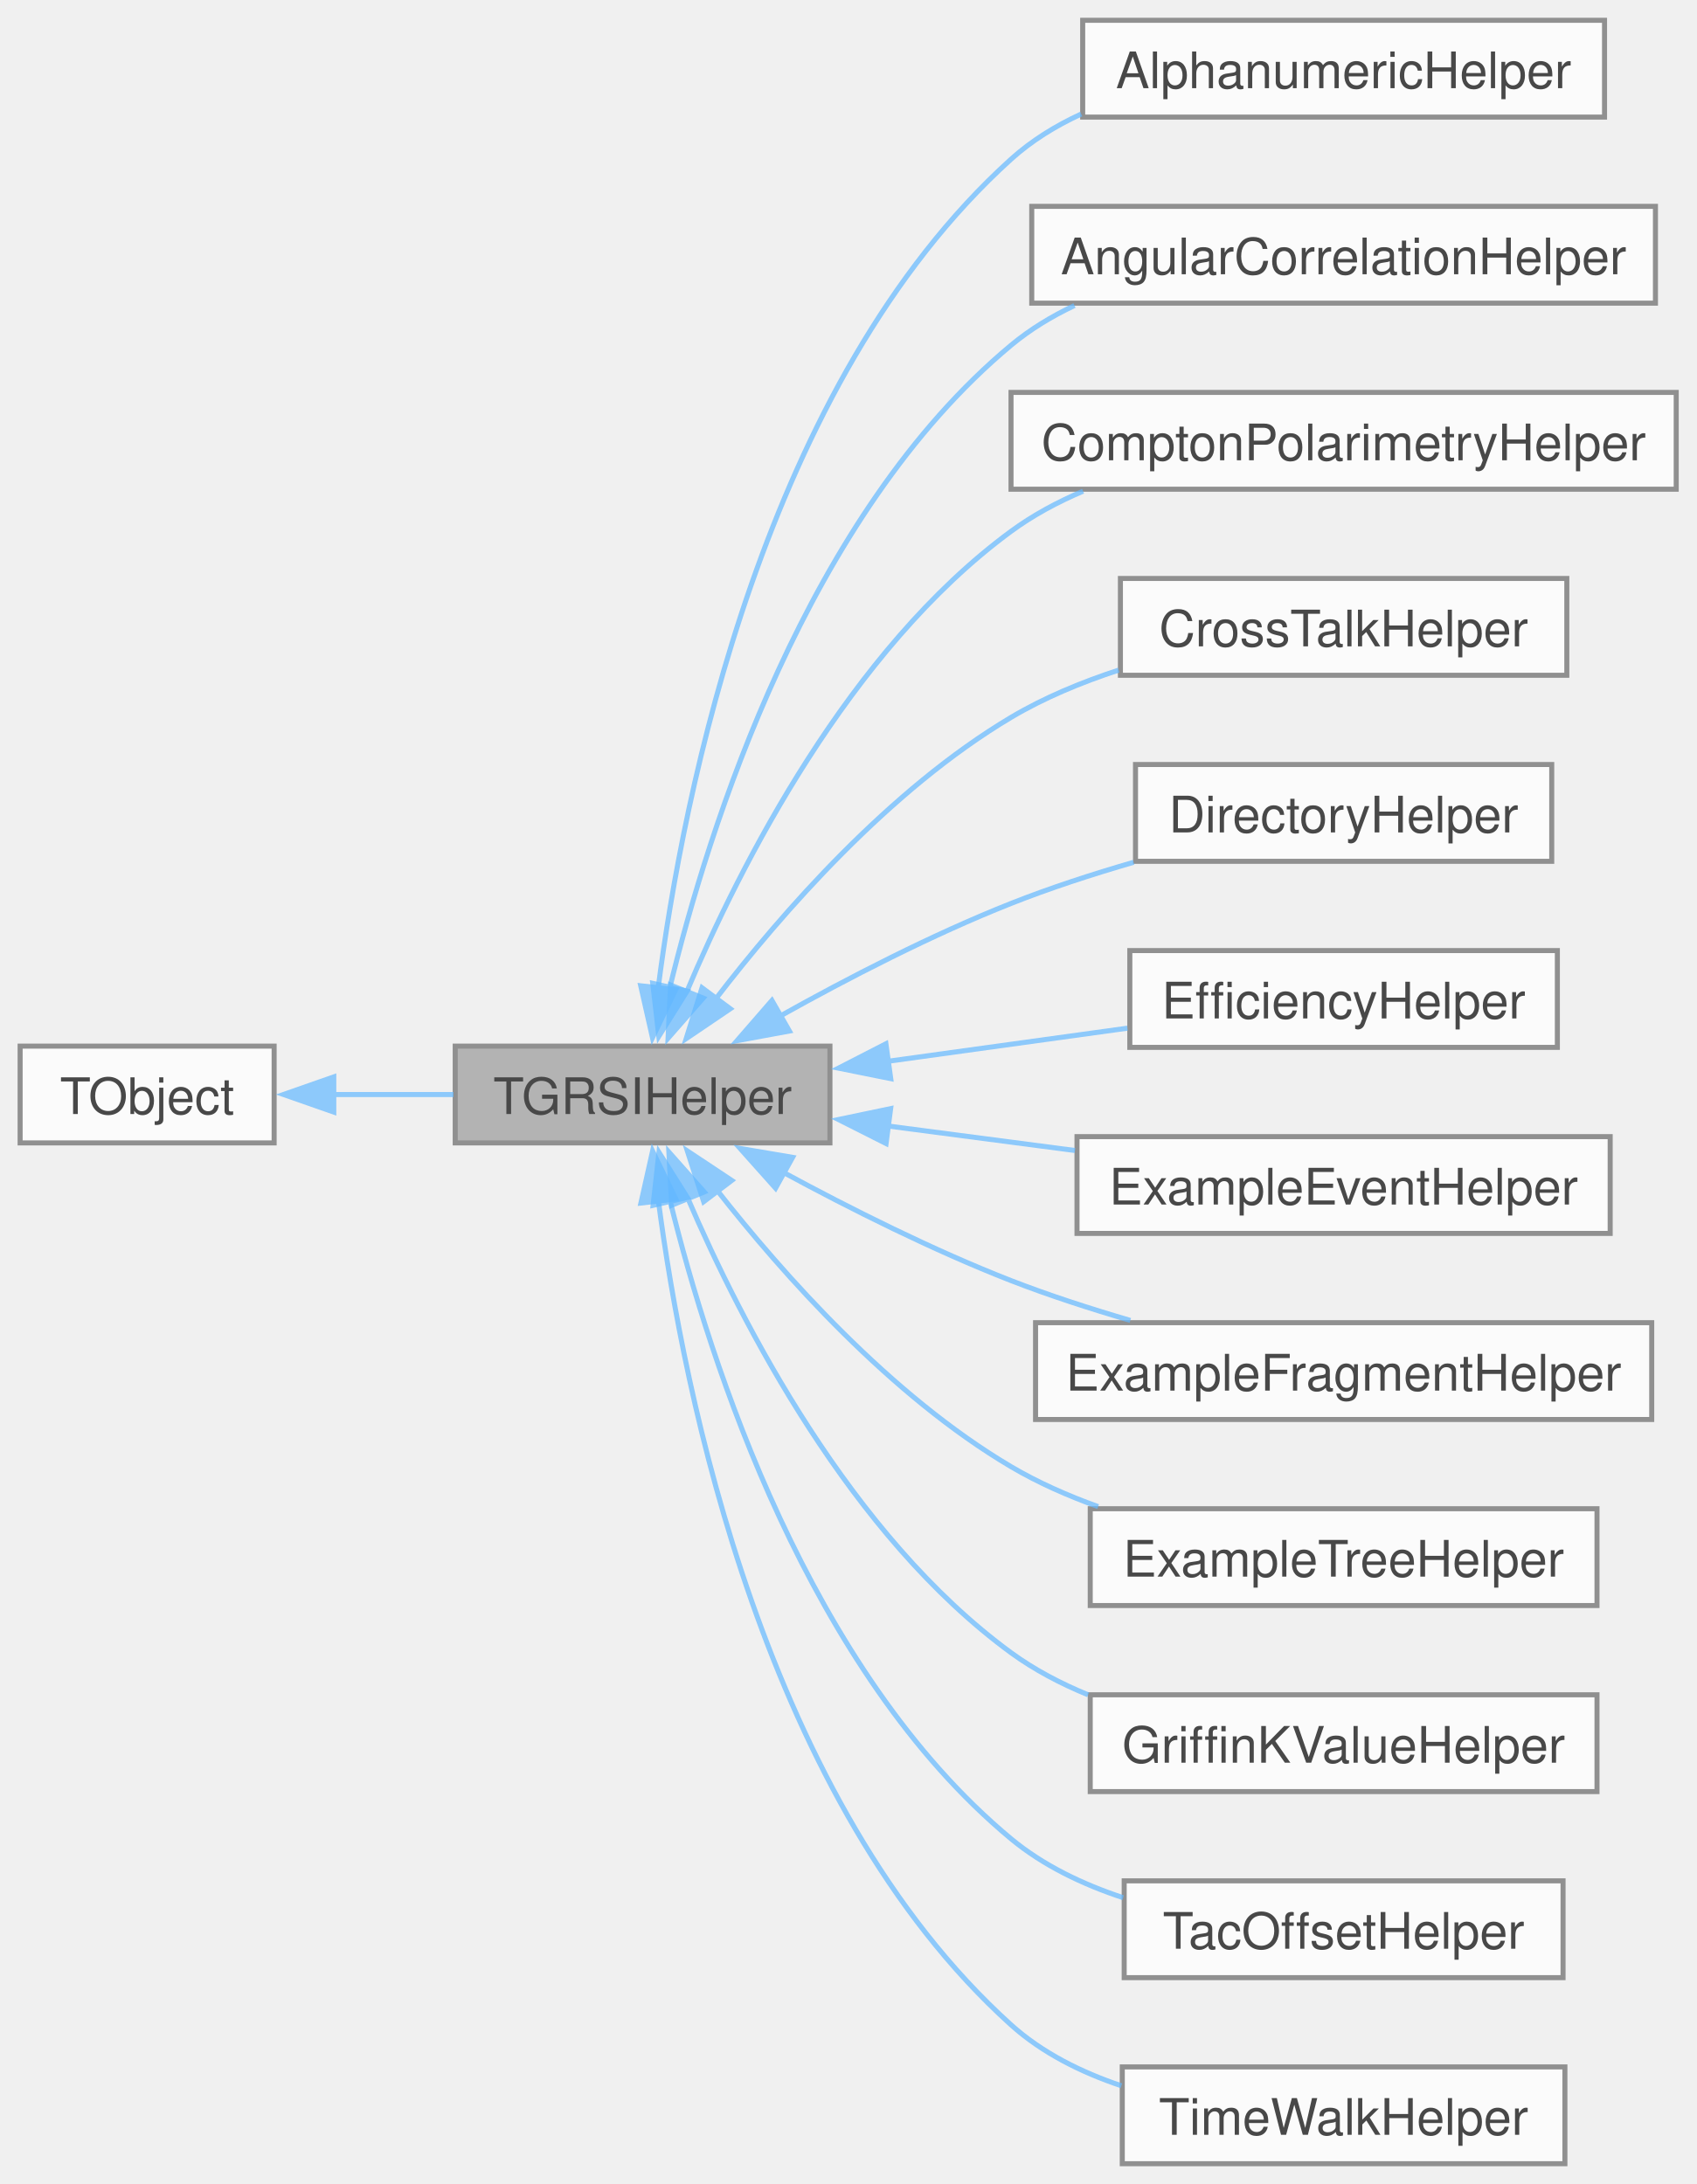
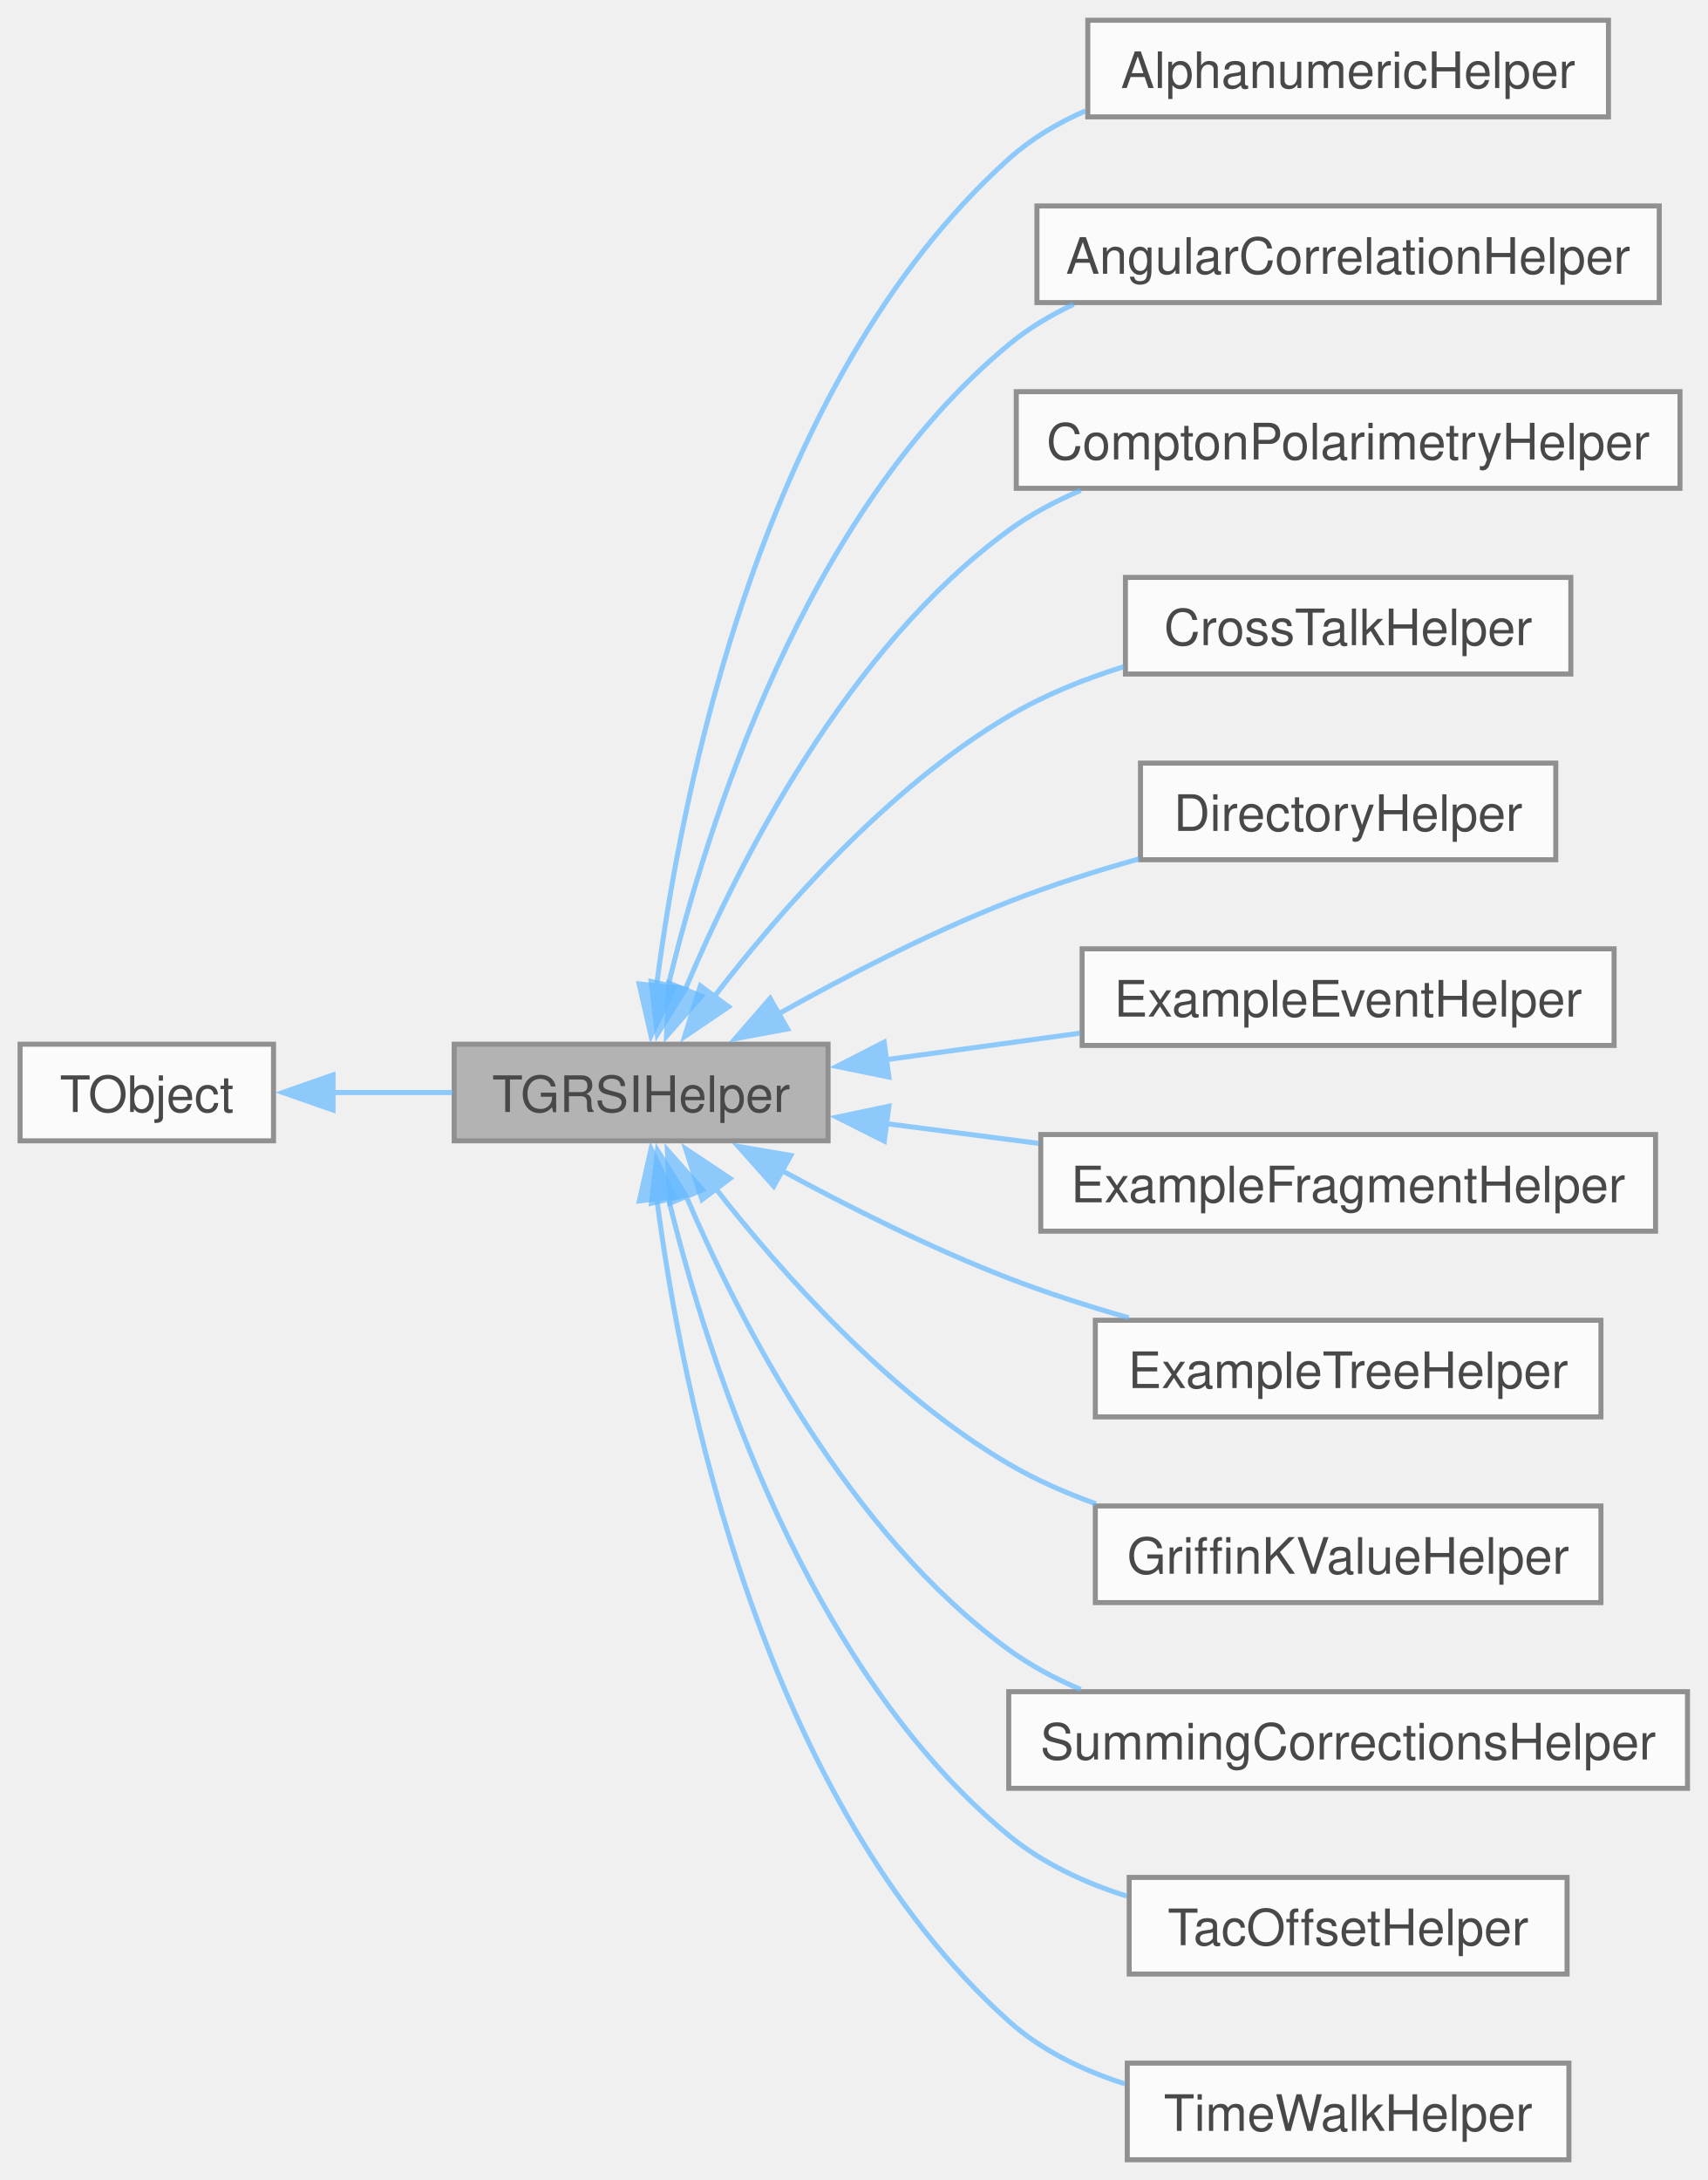
- <svg xmlns="http://www.w3.org/2000/svg" xmlns:xlink="http://www.w3.org/1999/xlink" width="337pt" height="434pt" viewBox="0.00 0.00 337.25 434.25">
+ <svg xmlns="http://www.w3.org/2000/svg" xmlns:xlink="http://www.w3.org/1999/xlink" width="340pt" height="434pt" viewBox="0.00 0.00 340.25 434.25">
  <svg id="main" version="1.1" xml:space="preserve">
    <style type="text/css">
.node, .edge {opacity: 0.7;}
.node.selected, .edge.selected {opacity: 1;}
.edge:hover path { stroke: red; }
.edge:hover polygon { stroke: red; fill: red; }
</style>
    <svg id="graph" class="graph">
      <g id="graph0" class="graph" transform="scale(1 1) rotate(0) translate(4 430.25)">
        <g id="Node000001" class="node">
          <g id="a_Node000001">
            <a xlink:title=" ">
              <polygon fill="#999999" stroke="#666666" points="161,-222.25 86.5,-222.25 86.5,-203 161,-203 161,-222.25" />
              <text text-anchor="middle" x="123.75" y="-208.75" font-family="Helvetica,sans-Serif" font-size="10.00">TGRSIHelper</text>
            </a>
          </g>
        </g>
        <g id="Node000003" class="node">
          <g id="a_Node000003">
            <a xlink:href="class_alphanumeric_helper.html" target="_top" xlink:title=" ">
-               <polygon fill="white" stroke="#666666" points="315,-426.25 211.25,-426.25 211.25,-407 315,-407 315,-426.25" />
-               <text text-anchor="middle" x="263.12" y="-412.75" font-family="Helvetica,sans-Serif" font-size="10.00">AlphanumericHelper</text>
+               <polygon fill="white" stroke="#666666" points="316.5,-426.25 212.75,-426.25 212.75,-407 316.5,-407 316.5,-426.25" />
+               <text text-anchor="middle" x="264.62" y="-412.75" font-family="Helvetica,sans-Serif" font-size="10.00">AlphanumericHelper</text>
            </a>
          </g>
        </g>
        <g id="edge2_Node000001_Node000003" class="edge">
          <g id="a_edge2_Node000001_Node000003">
            <a xlink:title=" ">
-               <path fill="none" stroke="#63b8ff" d="M126.84,-233.71C131.79,-272.24 147.82,-354.17 197,-398.62 201.09,-402.32 205.87,-405.27 210.96,-407.61" />
-               <polygon fill="#63b8ff" stroke="#63b8ff" points="130.33,-233.46 125.72,-223.92 123.38,-234.25 130.33,-233.46" />
+               <path fill="none" stroke="#63b8ff" d="M126.81,-233.73C131.73,-272.31 147.69,-354.31 197,-398.62 201.46,-402.63 206.71,-405.76 212.29,-408.2" />
+               <polygon fill="#63b8ff" stroke="#63b8ff" points="130.31,-233.48 125.71,-223.93 123.35,-234.26 130.31,-233.48" />
            </a>
          </g>
        </g>
        <g id="Node000004" class="node">
          <g id="a_Node000004">
            <a xlink:href="class_angular_correlation_helper.html" target="_top" xlink:title=" ">
-               <polygon fill="white" stroke="#666666" points="325.12,-389.25 201.12,-389.25 201.12,-370 325.12,-370 325.12,-389.25" />
-               <text text-anchor="middle" x="263.12" y="-375.75" font-family="Helvetica,sans-Serif" font-size="10.00">AngularCorrelationHelper</text>
+               <polygon fill="white" stroke="#666666" points="326.62,-389.25 202.62,-389.25 202.62,-370 326.62,-370 326.62,-389.25" />
+               <text text-anchor="middle" x="264.62" y="-375.75" font-family="Helvetica,sans-Serif" font-size="10.00">AngularCorrelationHelper</text>
            </a>
          </g>
        </g>
        <g id="edge3_Node000001_Node000004" class="edge">
          <g id="a_edge3_Node000001_Node000004">
            <a xlink:title=" ">
-               <path fill="none" stroke="#63b8ff" d="M129.09,-233.56C136.91,-265.91 156.45,-327.85 197,-361.62 200.79,-364.78 205.08,-367.38 209.62,-369.53" />
-               <polygon fill="#63b8ff" stroke="#63b8ff" points="132.6,-233.19 126.98,-224.2 125.77,-234.73 132.6,-233.19" />
+               <path fill="none" stroke="#63b8ff" d="M129.07,-233.59C136.85,-265.98 156.36,-327.97 197,-361.62 200.88,-364.83 205.27,-367.48 209.92,-369.65" />
+               <polygon fill="#63b8ff" stroke="#63b8ff" points="132.57,-233.21 126.97,-224.22 125.74,-234.74 132.57,-233.21" />
            </a>
          </g>
        </g>
        <g id="Node000005" class="node">
          <g id="a_Node000005">
            <a xlink:href="class_compton_polarimetry_helper.html" target="_top" xlink:title=" ">
-               <polygon fill="white" stroke="#666666" points="329.25,-352.25 197,-352.25 197,-333 329.25,-333 329.25,-352.25" />
-               <text text-anchor="middle" x="263.12" y="-338.75" font-family="Helvetica,sans-Serif" font-size="10.00">ComptonPolarimetryHelper</text>
+               <polygon fill="white" stroke="#666666" points="330.75,-352.25 198.5,-352.25 198.5,-333 330.75,-333 330.75,-352.25" />
+               <text text-anchor="middle" x="264.62" y="-338.75" font-family="Helvetica,sans-Serif" font-size="10.00">ComptonPolarimetryHelper</text>
            </a>
          </g>
        </g>
        <g id="edge4_Node000001_Node000005" class="edge">
          <g id="a_edge4_Node000001_Node000005">
            <a xlink:title=" ">
-               <path fill="none" stroke="#63b8ff" d="M132.5,-232.99C143.17,-258.28 164.81,-300.97 197,-324.62 201.35,-327.82 206.24,-330.45 211.33,-332.61" />
-               <polygon fill="#63b8ff" stroke="#63b8ff" points="135.8,-231.8 128.82,-223.83 129.3,-234.41 135.8,-231.8" />
+               <path fill="none" stroke="#63b8ff" d="M132.48,-233.02C143.13,-258.34 164.74,-301.06 197,-324.62 201.35,-327.81 206.24,-330.42 211.33,-332.58" />
+               <polygon fill="#63b8ff" stroke="#63b8ff" points="135.77,-231.83 128.81,-223.84 129.28,-234.43 135.77,-231.83" />
            </a>
          </g>
        </g>
        <g id="Node000006" class="node">
          <g id="a_Node000006">
            <a xlink:href="class_cross_talk_helper.html" target="_top" xlink:title=" ">
-               <polygon fill="white" stroke="#666666" points="307.5,-315.25 218.75,-315.25 218.75,-296 307.5,-296 307.5,-315.25" />
-               <text text-anchor="middle" x="263.12" y="-301.75" font-family="Helvetica,sans-Serif" font-size="10.00">CrossTalkHelper</text>
+               <polygon fill="white" stroke="#666666" points="309,-315.25 220.25,-315.25 220.25,-296 309,-296 309,-315.25" />
+               <text text-anchor="middle" x="264.62" y="-301.75" font-family="Helvetica,sans-Serif" font-size="10.00">CrossTalkHelper</text>
            </a>
          </g>
        </g>
        <g id="edge5_Node000001_Node000006" class="edge">
          <g id="a_edge5_Node000001_Node000006">
            <a xlink:title=" ">
-               <path fill="none" stroke="#63b8ff" d="M138.25,-231.58C151.38,-248.67 172.84,-273.25 197,-287.62 203.55,-291.52 210.98,-294.6 218.41,-297.03" />
-               <polygon fill="#63b8ff" stroke="#63b8ff" points="141.19,-229.68 132.42,-223.74 135.57,-233.85 141.19,-229.68" />
+               <path fill="none" stroke="#63b8ff" d="M138.23,-231.62C151.35,-248.72 172.8,-273.32 197,-287.62 204.01,-291.77 212,-294.99 219.95,-297.47" />
+               <polygon fill="#63b8ff" stroke="#63b8ff" points="141.17,-229.71 132.41,-223.76 135.55,-233.88 141.17,-229.71" />
            </a>
          </g>
        </g>
        <g id="Node000007" class="node">
          <g id="a_Node000007">
            <a xlink:href="class_directory_helper.html" target="_top" xlink:title=" ">
-               <polygon fill="white" stroke="#666666" points="304.5,-278.25 221.75,-278.25 221.75,-259 304.5,-259 304.5,-278.25" />
-               <text text-anchor="middle" x="263.12" y="-264.75" font-family="Helvetica,sans-Serif" font-size="10.00">DirectoryHelper</text>
+               <polygon fill="white" stroke="#666666" points="306,-278.25 223.25,-278.25 223.25,-259 306,-259 306,-278.25" />
+               <text text-anchor="middle" x="264.62" y="-264.75" font-family="Helvetica,sans-Serif" font-size="10.00">DirectoryHelper</text>
            </a>
          </g>
        </g>
        <g id="edge6_Node000001_Node000007" class="edge">
          <g id="a_edge6_Node000001_Node000007">
            <a xlink:title=" ">
-               <path fill="none" stroke="#63b8ff" d="M151.16,-228.26C164.56,-235.75 181.3,-244.41 197,-250.62 204.74,-253.69 213.2,-256.44 221.38,-258.81" />
-               <polygon fill="#63b8ff" stroke="#63b8ff" points="152.94,-225.25 142.52,-223.33 149.47,-231.33 152.94,-225.25" />
+               <path fill="none" stroke="#63b8ff" d="M151.14,-228.3C164.54,-235.8 181.28,-244.46 197,-250.62 205.25,-253.86 214.3,-256.74 223,-259.18" />
+               <polygon fill="#63b8ff" stroke="#63b8ff" points="152.92,-225.29 142.5,-223.36 149.45,-231.37 152.92,-225.29" />
            </a>
          </g>
        </g>
        <g id="Node000008" class="node">
          <g id="a_Node000008">
-             <a xlink:href="class_efficiency_helper.html" target="_top" xlink:title=" ">
-               <polygon fill="white" stroke="#666666" points="305.62,-241.25 220.62,-241.25 220.62,-222 305.62,-222 305.62,-241.25" />
-               <text text-anchor="middle" x="263.12" y="-227.75" font-family="Helvetica,sans-Serif" font-size="10.00">EfficiencyHelper</text>
+             <a xlink:href="class_example_event_helper.html" target="_top" xlink:title=" ">
+               <polygon fill="white" stroke="#666666" points="317.62,-241.25 211.62,-241.25 211.62,-222 317.62,-222 317.62,-241.25" />
+               <text text-anchor="middle" x="264.62" y="-227.75" font-family="Helvetica,sans-Serif" font-size="10.00">ExampleEventHelper</text>
            </a>
          </g>
        </g>
        <g id="edge7_Node000001_Node000008" class="edge">
          <g id="a_edge7_Node000001_Node000008">
            <a xlink:title=" ">
-               <path fill="none" stroke="#63b8ff" d="M172.21,-219.19C187.8,-221.34 205,-223.72 220.15,-225.82" />
-               <polygon fill="#63b8ff" stroke="#63b8ff" points="173.09,-215.78 162.7,-217.87 172.13,-222.71 173.09,-215.78" />
+               <path fill="none" stroke="#63b8ff" d="M172.38,-219.14C184.89,-220.85 198.44,-222.71 211.19,-224.45" />
+               <polygon fill="#63b8ff" stroke="#63b8ff" points="173.12,-215.71 162.74,-217.82 172.17,-222.65 173.12,-215.71" />
            </a>
          </g>
        </g>
        <g id="Node000009" class="node">
          <g id="a_Node000009">
-             <a xlink:href="class_example_event_helper.html" target="_top" xlink:title=" ">
-               <polygon fill="white" stroke="#666666" points="316.12,-204.25 210.12,-204.25 210.12,-185 316.12,-185 316.12,-204.25" />
-               <text text-anchor="middle" x="263.12" y="-190.75" font-family="Helvetica,sans-Serif" font-size="10.00">ExampleEventHelper</text>
+             <a xlink:href="class_example_fragment_helper.html" target="_top" xlink:title=" ">
+               <polygon fill="white" stroke="#666666" points="325.88,-204.25 203.38,-204.25 203.38,-185 325.88,-185 325.88,-204.25" />
+               <text text-anchor="middle" x="264.62" y="-190.75" font-family="Helvetica,sans-Serif" font-size="10.00">ExampleFragmentHelper</text>
            </a>
          </g>
        </g>
        <g id="edge8_Node000001_Node000009" class="edge">
          <g id="a_edge8_Node000001_Node000009">
            <a xlink:title=" ">
-               <path fill="none" stroke="#63b8ff" d="M172.41,-206.38C184.45,-204.8 197.46,-203.1 209.72,-201.49" />
-               <polygon fill="#63b8ff" stroke="#63b8ff" points="172.16,-202.88 162.7,-207.65 173.07,-209.82 172.16,-202.88" />
+               <path fill="none" stroke="#63b8ff" d="M172.42,-206.45C182.25,-205.17 192.73,-203.81 202.95,-202.49" />
+               <polygon fill="#63b8ff" stroke="#63b8ff" points="172.21,-202.94 162.74,-207.7 173.11,-209.89 172.21,-202.94" />
            </a>
          </g>
        </g>
        <g id="Node000010" class="node">
          <g id="a_Node000010">
-             <a xlink:href="class_example_fragment_helper.html" target="_top" xlink:title=" ">
-               <polygon fill="white" stroke="#666666" points="324.38,-167.25 201.88,-167.25 201.88,-148 324.38,-148 324.38,-167.25" />
-               <text text-anchor="middle" x="263.12" y="-153.75" font-family="Helvetica,sans-Serif" font-size="10.00">ExampleFragmentHelper</text>
+             <a xlink:href="class_example_tree_helper.html" target="_top" xlink:title=" ">
+               <polygon fill="white" stroke="#666666" points="315,-167.25 214.25,-167.25 214.25,-148 315,-148 315,-167.25" />
+               <text text-anchor="middle" x="264.62" y="-153.75" font-family="Helvetica,sans-Serif" font-size="10.00">ExampleTreeHelper</text>
            </a>
          </g>
        </g>
        <g id="edge9_Node000001_Node000010" class="edge">
          <g id="a_edge9_Node000001_Node000010">
            <a xlink:title=" ">
-               <path fill="none" stroke="#63b8ff" d="M151.74,-197.14C165.06,-189.93 181.56,-181.64 197,-175.62 204.54,-172.69 212.75,-170.03 220.72,-167.7" />
-               <polygon fill="#63b8ff" stroke="#63b8ff" points="150.19,-194 143.14,-201.9 153.58,-200.13 150.19,-194" />
+               <path fill="none" stroke="#63b8ff" d="M151.72,-197.11C165.05,-189.88 181.54,-181.59 197,-175.62 204.6,-172.69 212.86,-170.04 220.9,-167.74" />
+               <polygon fill="#63b8ff" stroke="#63b8ff" points="150.17,-193.96 143.12,-201.87 153.57,-200.09 150.17,-193.96" />
            </a>
          </g>
        </g>
        <g id="Node000011" class="node">
          <g id="a_Node000011">
-             <a xlink:href="class_example_tree_helper.html" target="_top" xlink:title=" ">
-               <polygon fill="white" stroke="#666666" points="313.5,-130.25 212.75,-130.25 212.75,-111 313.5,-111 313.5,-130.25" />
-               <text text-anchor="middle" x="263.12" y="-116.75" font-family="Helvetica,sans-Serif" font-size="10.00">ExampleTreeHelper</text>
+             <a xlink:href="class_griffin_k_value_helper.html" target="_top" xlink:title=" ">
+               <polygon fill="white" stroke="#666666" points="315,-130.25 214.25,-130.25 214.25,-111 315,-111 315,-130.25" />
+               <text text-anchor="middle" x="264.62" y="-116.75" font-family="Helvetica,sans-Serif" font-size="10.00">GriffinKValueHelper</text>
            </a>
          </g>
        </g>
        <g id="edge10_Node000001_Node000011" class="edge">
          <g id="a_edge10_Node000001_Node000011">
            <a xlink:title=" ">
-               <path fill="none" stroke="#63b8ff" d="M138.51,-193.65C151.7,-176.81 173.09,-152.75 197,-138.62 202.35,-135.46 208.28,-132.84 214.32,-130.67" />
-               <polygon fill="#63b8ff" stroke="#63b8ff" points="135.9,-191.31 132.65,-201.4 141.48,-195.54 135.9,-191.31" />
+               <path fill="none" stroke="#63b8ff" d="M138.5,-193.62C151.67,-176.76 173.05,-152.68 197,-138.62 202.37,-135.47 208.31,-132.86 214.37,-130.69" />
+               <polygon fill="#63b8ff" stroke="#63b8ff" points="135.87,-191.29 132.64,-201.38 141.46,-195.5 135.87,-191.29" />
            </a>
          </g>
        </g>
        <g id="Node000012" class="node">
          <g id="a_Node000012">
-             <a xlink:href="class_griffin_k_value_helper.html" target="_top" xlink:title=" ">
-               <polygon fill="white" stroke="#666666" points="313.5,-93.25 212.75,-93.25 212.75,-74 313.5,-74 313.5,-93.25" />
-               <text text-anchor="middle" x="263.12" y="-79.75" font-family="Helvetica,sans-Serif" font-size="10.00">GriffinKValueHelper</text>
+             <a xlink:href="class_summing_corrections_helper.html" target="_top" xlink:title=" ">
+               <polygon fill="white" stroke="#666666" points="332.25,-93.25 197,-93.25 197,-74 332.25,-74 332.25,-93.25" />
+               <text text-anchor="middle" x="264.62" y="-79.75" font-family="Helvetica,sans-Serif" font-size="10.00">SummingCorrectionsHelper</text>
            </a>
          </g>
        </g>
        <g id="edge11_Node000001_Node000012" class="edge">
          <g id="a_edge11_Node000001_Node000012">
            <a xlink:title=" ">
-               <path fill="none" stroke="#63b8ff" d="M132.71,-192.07C143.49,-166.96 165.12,-124.95 197,-101.62 201.64,-98.23 206.89,-95.48 212.34,-93.24" />
-               <polygon fill="#63b8ff" stroke="#63b8ff" points="129.53,-190.6 128.98,-201.18 136.01,-193.25 129.53,-190.6" />
+               <path fill="none" stroke="#63b8ff" d="M132.69,-192.04C143.45,-166.9 165.05,-124.86 197,-101.62 201.36,-98.45 206.25,-95.84 211.34,-93.69" />
+               <polygon fill="#63b8ff" stroke="#63b8ff" points="129.5,-190.59 128.97,-201.17 135.98,-193.23 129.5,-190.59" />
            </a>
          </g>
        </g>
        <g id="Node000013" class="node">
          <g id="a_Node000013">
            <a xlink:href="class_tac_offset_helper.html" target="_top" xlink:title=" ">
-               <polygon fill="white" stroke="#666666" points="306.75,-56.25 219.5,-56.25 219.5,-37 306.75,-37 306.75,-56.25" />
-               <text text-anchor="middle" x="263.12" y="-42.75" font-family="Helvetica,sans-Serif" font-size="10.00">TacOffsetHelper</text>
+               <polygon fill="white" stroke="#666666" points="308.25,-56.25 221,-56.25 221,-37 308.25,-37 308.25,-56.25" />
+               <text text-anchor="middle" x="264.62" y="-42.75" font-family="Helvetica,sans-Serif" font-size="10.00">TacOffsetHelper</text>
            </a>
          </g>
        </g>
        <g id="edge12_Node000001_Node000013" class="edge">
          <g id="a_edge12_Node000001_Node000013">
            <a xlink:title=" ">
-               <path fill="none" stroke="#63b8ff" d="M129.24,-191.4C137.18,-159.15 156.81,-98.01 197,-64.62 203.41,-59.3 211.27,-55.55 219.29,-52.9" />
-               <polygon fill="#63b8ff" stroke="#63b8ff" points="125.84,-190.59 127.01,-201.12 132.66,-192.15 125.84,-190.59" />
+               <path fill="none" stroke="#63b8ff" d="M129.22,-191.38C137.13,-159.08 156.71,-97.9 197,-64.62 203.74,-59.06 212.06,-55.2 220.5,-52.53" />
+               <polygon fill="#63b8ff" stroke="#63b8ff" points="125.81,-190.57 127,-201.1 132.63,-192.13 125.81,-190.57" />
            </a>
          </g>
        </g>
        <g id="Node000014" class="node">
          <g id="a_Node000014">
            <a xlink:href="class_time_walk_helper.html" target="_top" xlink:title=" ">
-               <polygon fill="white" stroke="#666666" points="307.12,-19.25 219.12,-19.25 219.12,0 307.12,0 307.12,-19.25" />
-               <text text-anchor="middle" x="263.12" y="-5.75" font-family="Helvetica,sans-Serif" font-size="10.00">TimeWalkHelper</text>
+               <polygon fill="white" stroke="#666666" points="308.62,-19.25 220.62,-19.25 220.62,0 308.62,0 308.62,-19.25" />
+               <text text-anchor="middle" x="264.62" y="-5.75" font-family="Helvetica,sans-Serif" font-size="10.00">TimeWalkHelper</text>
            </a>
          </g>
        </g>
        <g id="edge13_Node000001_Node000014" class="edge">
          <g id="a_edge13_Node000001_Node000014">
            <a xlink:title=" ">
-               <path fill="none" stroke="#63b8ff" d="M126.87,-191.66C131.89,-153.32 148.01,-71.83 197,-27.62 203.18,-22.05 210.95,-18.18 218.94,-15.5" />
-               <polygon fill="#63b8ff" stroke="#63b8ff" points="123.42,-191.04 125.74,-201.38 130.37,-191.85 123.42,-191.04" />
+               <path fill="none" stroke="#63b8ff" d="M126.85,-191.63C131.82,-153.25 147.88,-71.69 197,-27.62 203.51,-21.78 211.73,-17.81 220.14,-15.12" />
+               <polygon fill="#63b8ff" stroke="#63b8ff" points="123.39,-191.03 125.73,-201.37 130.35,-191.83 123.39,-191.03" />
            </a>
          </g>
        </g>
        <g id="Node000002" class="node">
          <g id="a_Node000002">
            <a xlink:title=" ">
              <polygon fill="white" stroke="#666666" points="50.5,-222.25 0,-222.25 0,-203 50.5,-203 50.5,-222.25" />
              <text text-anchor="middle" x="25.25" y="-208.75" font-family="Helvetica,sans-Serif" font-size="10.00">TObject</text>
            </a>
          </g>
        </g>
        <g id="edge1_Node000001_Node000002" class="edge">
          <g id="a_edge1_Node000001_Node000002">
            <a xlink:title=" ">
              <path fill="none" stroke="#63b8ff" d="M62.24,-212.62C70.05,-212.62 78.33,-212.62 86.16,-212.62" />
              <polygon fill="#63b8ff" stroke="#63b8ff" points="62.36,-209.13 52.36,-212.63 62.36,-216.13 62.36,-209.13" />
            </a>
          </g>
        </g>
      </g>
    </svg>
  </svg>
  <style type="text/css">

[data-mouse-over-selected='false'] { opacity: 0.7; }
[data-mouse-over-selected='true']  { opacity: 1.0; }

</style>
</svg>
